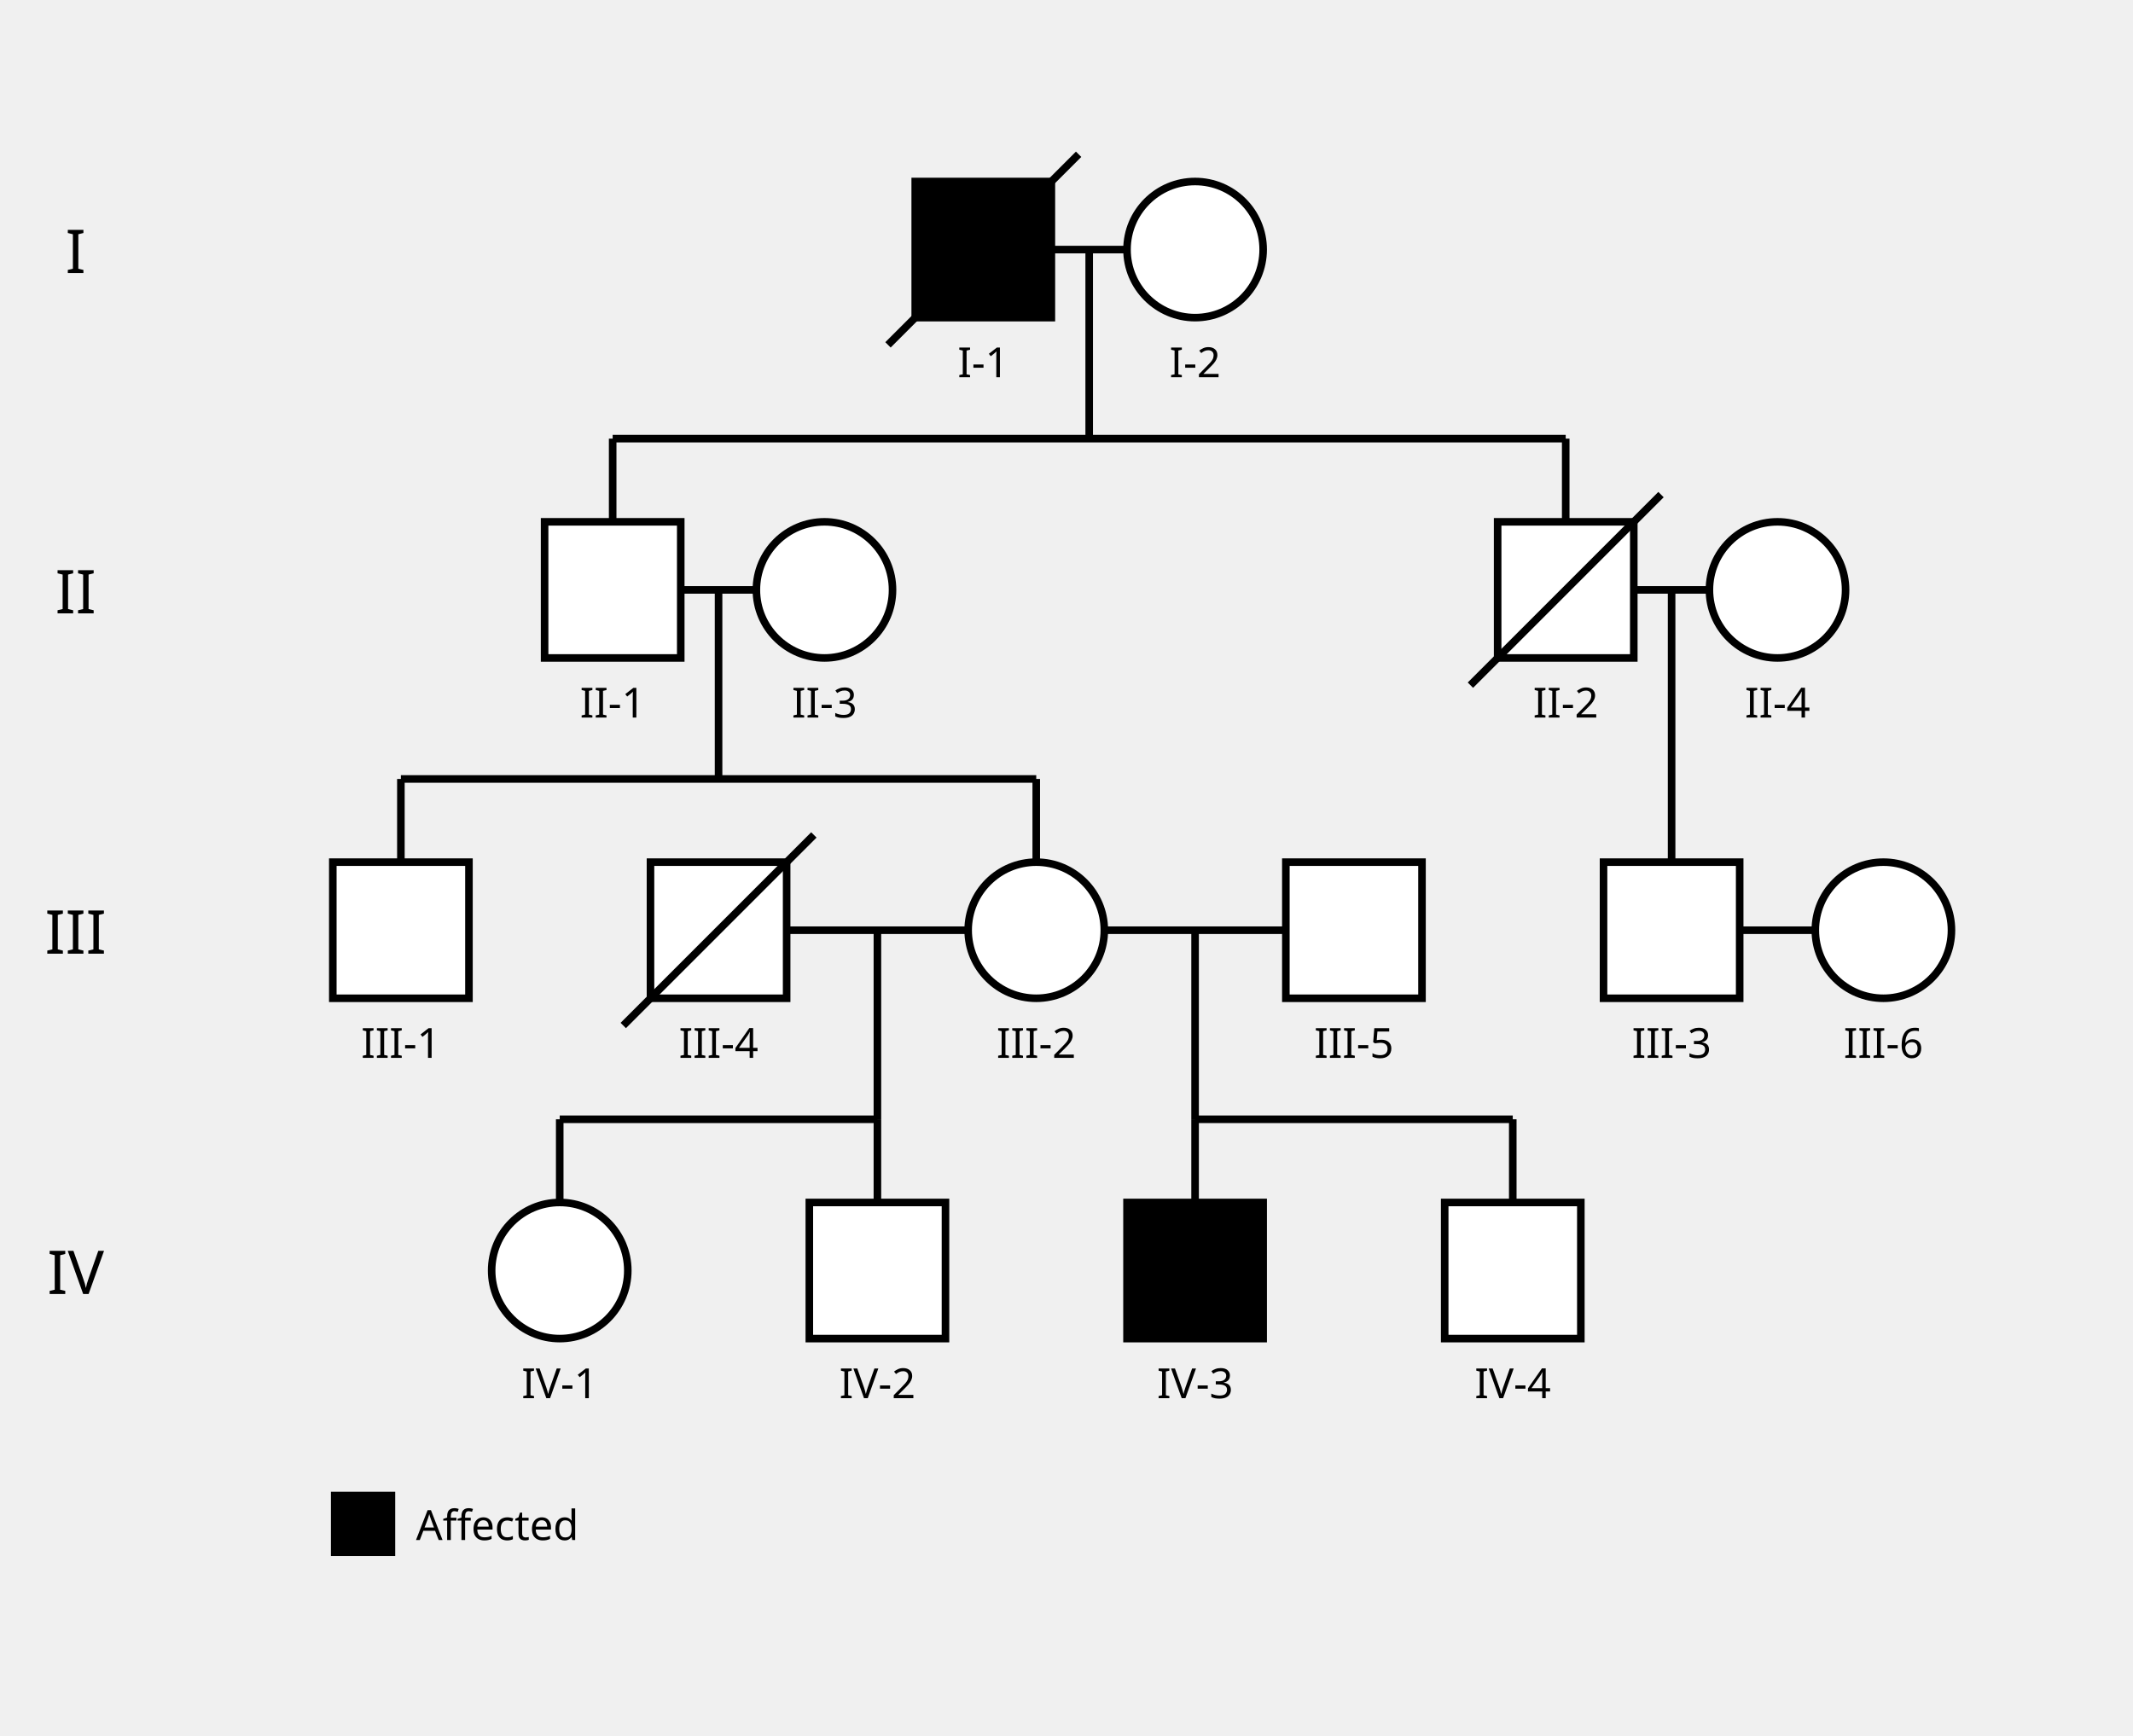
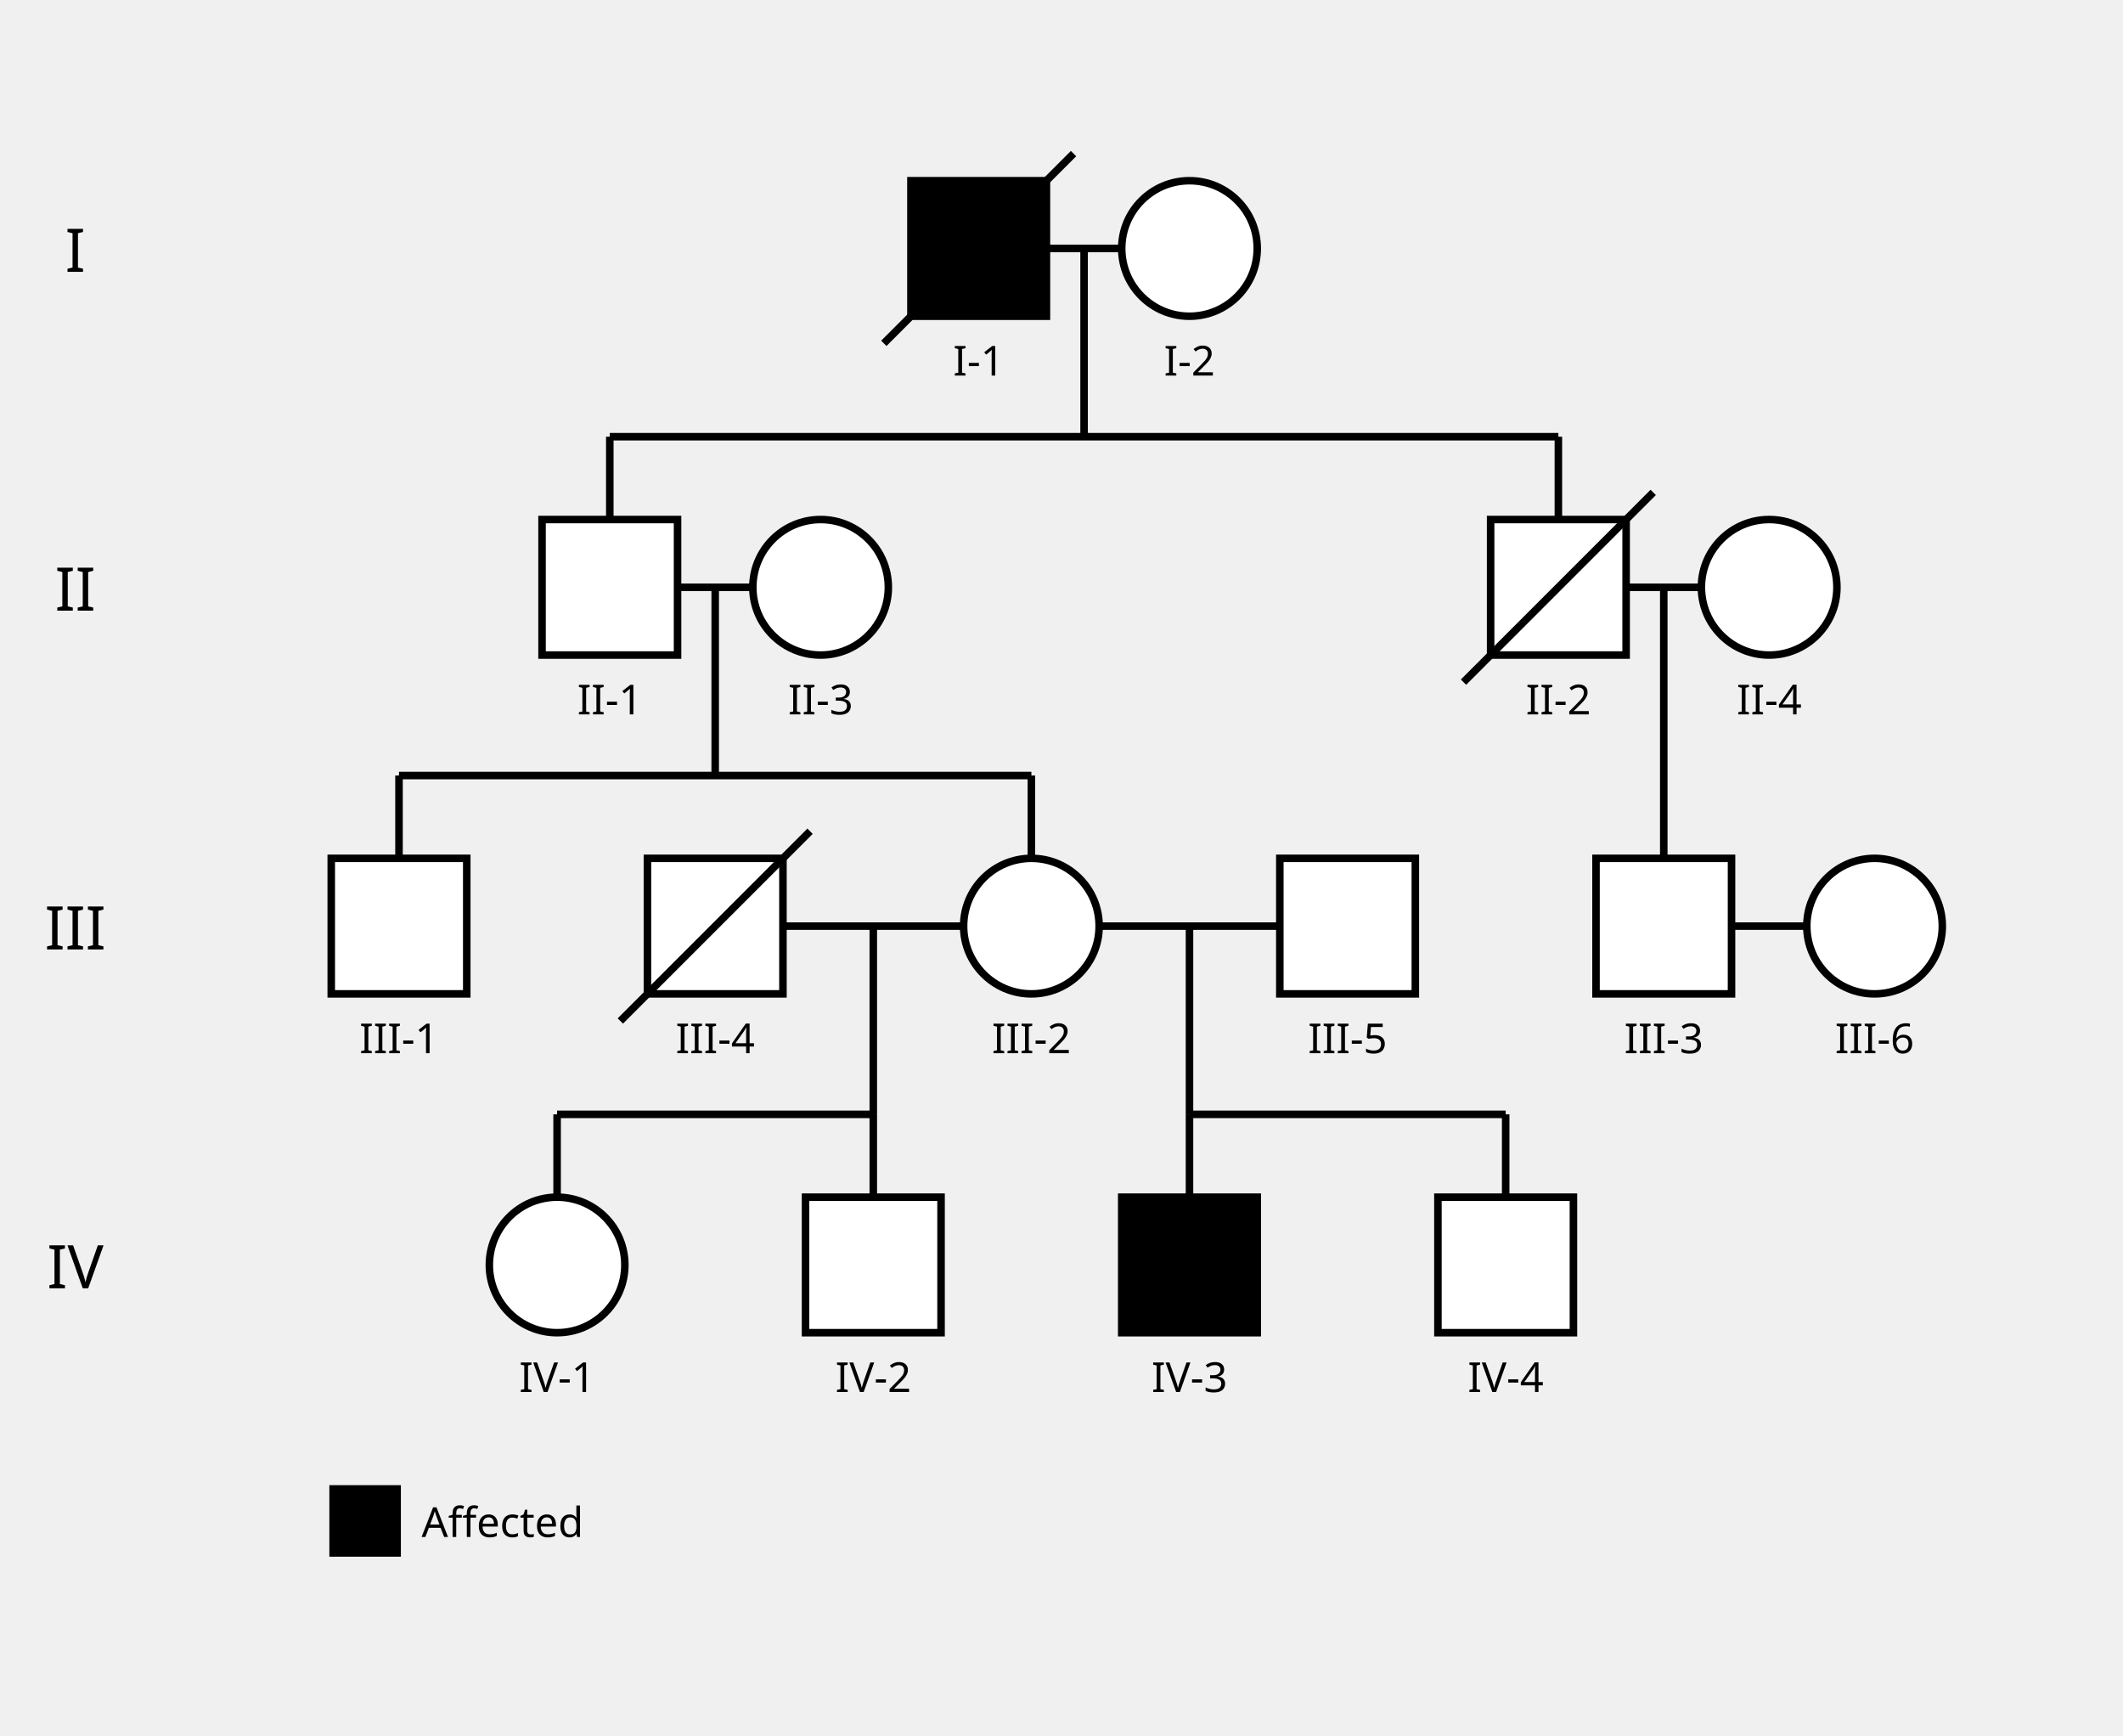
- <svg xmlns="http://www.w3.org/2000/svg" width="564" height="459" viewBox="0 0 564 459" class="pedigree" data-title="A hinge's family its parents cannot centre over: the drop still meets the sib bar" data-conditions="[&quot;&quot;]">
+ <svg xmlns="http://www.w3.org/2000/svg" width="564" height="461" viewBox="0 0 564 461" class="pedigree" data-title="A hinge's family its parents cannot centre over: the drop still meets the sib bar" data-conditions="[&quot;&quot;]">
  <defs>
    <pattern id="fill-affected-0" class="fill-pattern" data-condition="0" data-status="affected" width="8" height="8" patternUnits="userSpaceOnUse">
      <rect width="8" height="8" fill="#000000" />
    </pattern>
  </defs>
  <g class="generation" data-generation="1">
    <text x="20" y="66" font-family="sans-serif" font-size="16" fill="#000000" text-anchor="middle" dominant-baseline="central">I</text>
  </g>
  <g class="generation" data-generation="2">
    <text x="20" y="156" font-family="sans-serif" font-size="16" fill="#000000" text-anchor="middle" dominant-baseline="central">II</text>
  </g>
  <g class="generation" data-generation="3">
    <text x="20" y="246" font-family="sans-serif" font-size="16" fill="#000000" text-anchor="middle" dominant-baseline="central">III</text>
  </g>
  <g class="generation" data-generation="4">
    <text x="20" y="336" font-family="sans-serif" font-size="16" fill="#000000" text-anchor="middle" dominant-baseline="central">IV</text>
  </g>
  <g class="mating" data-partners="I-1 I-2">
    <line x1="278" y1="66" x2="298" y2="66" stroke="#000000" stroke-width="2" />
    <line class="hit" x1="278" y1="66" x2="298" y2="66" stroke="none" stroke-width="12" pointer-events="stroke" />
  </g>
  <g class="mating" data-partners="II-1 II-3">
    <line x1="180" y1="156" x2="200" y2="156" stroke="#000000" stroke-width="2" />
    <line class="hit" x1="180" y1="156" x2="200" y2="156" stroke="none" stroke-width="12" pointer-events="stroke" />
  </g>
  <g class="mating" data-partners="II-2 II-4">
    <line x1="432" y1="156" x2="452" y2="156" stroke="#000000" stroke-width="2" />
    <line class="hit" x1="432" y1="156" x2="452" y2="156" stroke="none" stroke-width="12" pointer-events="stroke" />
  </g>
  <g class="mating" data-partners="III-4 III-2">
    <line x1="208" y1="246" x2="256" y2="246" stroke="#000000" stroke-width="2" />
    <line class="hit" x1="208" y1="246" x2="256" y2="246" stroke="none" stroke-width="12" pointer-events="stroke" />
  </g>
  <g class="mating" data-partners="III-2 III-5">
    <line x1="292" y1="246" x2="340" y2="246" stroke="#000000" stroke-width="2" />
    <line class="hit" x1="292" y1="246" x2="340" y2="246" stroke="none" stroke-width="12" pointer-events="stroke" />
  </g>
  <g class="mating" data-partners="III-3 III-6">
    <line x1="460" y1="246" x2="480" y2="246" stroke="#000000" stroke-width="2" />
    <line class="hit" x1="460" y1="246" x2="480" y2="246" stroke="none" stroke-width="12" pointer-events="stroke" />
  </g>
  <g class="sibship" data-parents="I-1 I-2" data-children="II-1 II-2">
    <line x1="288" y1="66" x2="288" y2="116" stroke="#000000" stroke-width="2" />
    <line x1="162" y1="116" x2="414" y2="116" stroke="#000000" stroke-width="2" />
    <line x1="162" y1="116" x2="162" y2="138" stroke="#000000" stroke-width="2" />
    <line x1="414" y1="116" x2="414" y2="138" stroke="#000000" stroke-width="2" />
  </g>
  <g class="sibship" data-parents="II-1 II-3" data-children="III-1 III-2">
    <line x1="190" y1="156" x2="190" y2="206" stroke="#000000" stroke-width="2" />
    <line x1="106" y1="206" x2="274" y2="206" stroke="#000000" stroke-width="2" />
    <line x1="106" y1="206" x2="106" y2="228" stroke="#000000" stroke-width="2" />
    <line x1="274" y1="206" x2="274" y2="228" stroke="#000000" stroke-width="2" />
  </g>
  <g class="sibship" data-parents="II-2 II-4" data-children="III-3">
    <line x1="442" y1="156" x2="442" y2="228" stroke="#000000" stroke-width="2" />
  </g>
  <g class="sibship" data-parents="III-4 III-2" data-children="IV-1 IV-2">
    <line x1="232" y1="246" x2="232" y2="296" stroke="#000000" stroke-width="2" />
    <line x1="148" y1="296" x2="232" y2="296" stroke="#000000" stroke-width="2" />
    <line x1="148" y1="296" x2="148" y2="318" stroke="#000000" stroke-width="2" />
    <line x1="232" y1="296" x2="232" y2="318" stroke="#000000" stroke-width="2" />
  </g>
  <g class="sibship" data-parents="III-2 III-5" data-children="IV-3 IV-4">
    <line x1="316" y1="246" x2="316" y2="296" stroke="#000000" stroke-width="2" />
    <line x1="316" y1="296" x2="400" y2="296" stroke="#000000" stroke-width="2" />
    <line x1="316" y1="296" x2="316" y2="318" stroke="#000000" stroke-width="2" />
    <line x1="400" y1="296" x2="400" y2="318" stroke="#000000" stroke-width="2" />
  </g>
  <g id="ind-I-1" class="individual affected deceased" data-position="I-1" data-generation="1" data-index="1" data-gender="man" data-condition-0="affected">
    <rect class="backing" x="242" y="48" width="36" height="36" fill="#ffffff" />
-     <rect class="fill" data-condition="0" data-status="affected" x="242" y="48" width="36" height="36" fill="url(#fill-affected-0)" />
+     <rect class="fill" data-condition="0" data-status="affected" transform="translate(260 66)" x="-18" y="-18" width="36" height="36" fill="url(#fill-affected-0)" />
    <rect class="symbol" x="242" y="48" width="36" height="36" fill="none" stroke="#000000" stroke-width="2" />
    <line class="mark deceased" x1="234.8" y1="91.2" x2="285.2" y2="40.8" stroke="#000000" stroke-width="2" />
    <text class="label" x="260" y="95.5" font-family="sans-serif" font-size="11" fill="#000000" text-anchor="middle" dominant-baseline="central">I-1</text>
    <rect class="hit" x="242" y="48" width="36" height="53" fill="none" pointer-events="all" />
  </g>
  <g id="ind-I-2" class="individual" data-position="I-2" data-generation="1" data-index="2" data-gender="woman">
    <circle class="backing" cx="316" cy="66" r="18" fill="#ffffff" />
    <circle class="symbol" cx="316" cy="66" r="18" fill="none" stroke="#000000" stroke-width="2" />
    <text class="label" x="316" y="95.5" font-family="sans-serif" font-size="11" fill="#000000" text-anchor="middle" dominant-baseline="central">I-2</text>
    <rect class="hit" x="298" y="48" width="36" height="53" fill="none" pointer-events="all" />
  </g>
  <g id="ind-II-1" class="individual" data-position="II-1" data-generation="2" data-index="1" data-gender="man">
    <rect class="backing" x="144" y="138" width="36" height="36" fill="#ffffff" />
    <rect class="symbol" x="144" y="138" width="36" height="36" fill="none" stroke="#000000" stroke-width="2" />
    <text class="label" x="162" y="185.5" font-family="sans-serif" font-size="11" fill="#000000" text-anchor="middle" dominant-baseline="central">II-1</text>
    <rect class="hit" x="144" y="138" width="36" height="53" fill="none" pointer-events="all" />
  </g>
  <g id="ind-II-3" class="individual" data-position="II-3" data-generation="2" data-index="3" data-gender="woman">
    <circle class="backing" cx="218" cy="156" r="18" fill="#ffffff" />
    <circle class="symbol" cx="218" cy="156" r="18" fill="none" stroke="#000000" stroke-width="2" />
    <text class="label" x="218" y="185.5" font-family="sans-serif" font-size="11" fill="#000000" text-anchor="middle" dominant-baseline="central">II-3</text>
    <rect class="hit" x="200" y="138" width="36" height="53" fill="none" pointer-events="all" />
  </g>
  <g id="ind-II-2" class="individual deceased" data-position="II-2" data-generation="2" data-index="2" data-gender="man">
    <rect class="backing" x="396" y="138" width="36" height="36" fill="#ffffff" />
    <rect class="symbol" x="396" y="138" width="36" height="36" fill="none" stroke="#000000" stroke-width="2" />
    <line class="mark deceased" x1="388.8" y1="181.2" x2="439.2" y2="130.8" stroke="#000000" stroke-width="2" />
    <text class="label" x="414" y="185.5" font-family="sans-serif" font-size="11" fill="#000000" text-anchor="middle" dominant-baseline="central">II-2</text>
    <rect class="hit" x="396" y="138" width="36" height="53" fill="none" pointer-events="all" />
  </g>
  <g id="ind-II-4" class="individual" data-position="II-4" data-generation="2" data-index="4" data-gender="woman">
    <circle class="backing" cx="470" cy="156" r="18" fill="#ffffff" />
    <circle class="symbol" cx="470" cy="156" r="18" fill="none" stroke="#000000" stroke-width="2" />
    <text class="label" x="470" y="185.5" font-family="sans-serif" font-size="11" fill="#000000" text-anchor="middle" dominant-baseline="central">II-4</text>
    <rect class="hit" x="452" y="138" width="36" height="53" fill="none" pointer-events="all" />
  </g>
  <g id="ind-III-1" class="individual" data-position="III-1" data-generation="3" data-index="1" data-gender="man">
    <rect class="backing" x="88" y="228" width="36" height="36" fill="#ffffff" />
    <rect class="symbol" x="88" y="228" width="36" height="36" fill="none" stroke="#000000" stroke-width="2" />
    <text class="label" x="106" y="275.5" font-family="sans-serif" font-size="11" fill="#000000" text-anchor="middle" dominant-baseline="central">III-1</text>
    <rect class="hit" x="88" y="228" width="36" height="53" fill="none" pointer-events="all" />
  </g>
  <g id="ind-III-4" class="individual deceased" data-position="III-4" data-generation="3" data-index="4" data-gender="man">
    <rect class="backing" x="172" y="228" width="36" height="36" fill="#ffffff" />
    <rect class="symbol" x="172" y="228" width="36" height="36" fill="none" stroke="#000000" stroke-width="2" />
    <line class="mark deceased" x1="164.8" y1="271.2" x2="215.2" y2="220.8" stroke="#000000" stroke-width="2" />
    <text class="label" x="190" y="275.5" font-family="sans-serif" font-size="11" fill="#000000" text-anchor="middle" dominant-baseline="central">III-4</text>
    <rect class="hit" x="172" y="228" width="36" height="53" fill="none" pointer-events="all" />
  </g>
  <g id="ind-III-2" class="individual" data-position="III-2" data-generation="3" data-index="2" data-gender="woman">
    <circle class="backing" cx="274" cy="246" r="18" fill="#ffffff" />
    <circle class="symbol" cx="274" cy="246" r="18" fill="none" stroke="#000000" stroke-width="2" />
    <text class="label" x="274" y="275.5" font-family="sans-serif" font-size="11" fill="#000000" text-anchor="middle" dominant-baseline="central">III-2</text>
    <rect class="hit" x="256" y="228" width="36" height="53" fill="none" pointer-events="all" />
  </g>
  <g id="ind-III-5" class="individual" data-position="III-5" data-generation="3" data-index="5" data-gender="man">
    <rect class="backing" x="340" y="228" width="36" height="36" fill="#ffffff" />
    <rect class="symbol" x="340" y="228" width="36" height="36" fill="none" stroke="#000000" stroke-width="2" />
    <text class="label" x="358" y="275.5" font-family="sans-serif" font-size="11" fill="#000000" text-anchor="middle" dominant-baseline="central">III-5</text>
    <rect class="hit" x="340" y="228" width="36" height="53" fill="none" pointer-events="all" />
  </g>
  <g id="ind-III-3" class="individual" data-position="III-3" data-generation="3" data-index="3" data-gender="man">
    <rect class="backing" x="424" y="228" width="36" height="36" fill="#ffffff" />
    <rect class="symbol" x="424" y="228" width="36" height="36" fill="none" stroke="#000000" stroke-width="2" />
    <text class="label" x="442" y="275.5" font-family="sans-serif" font-size="11" fill="#000000" text-anchor="middle" dominant-baseline="central">III-3</text>
    <rect class="hit" x="424" y="228" width="36" height="53" fill="none" pointer-events="all" />
  </g>
  <g id="ind-III-6" class="individual" data-position="III-6" data-generation="3" data-index="6" data-gender="woman">
    <circle class="backing" cx="498" cy="246" r="18" fill="#ffffff" />
    <circle class="symbol" cx="498" cy="246" r="18" fill="none" stroke="#000000" stroke-width="2" />
    <text class="label" x="498" y="275.5" font-family="sans-serif" font-size="11" fill="#000000" text-anchor="middle" dominant-baseline="central">III-6</text>
    <rect class="hit" x="480" y="228" width="36" height="53" fill="none" pointer-events="all" />
  </g>
  <g id="ind-IV-1" class="individual" data-position="IV-1" data-generation="4" data-index="1" data-gender="woman">
    <circle class="backing" cx="148" cy="336" r="18" fill="#ffffff" />
    <circle class="symbol" cx="148" cy="336" r="18" fill="none" stroke="#000000" stroke-width="2" />
    <text class="label" x="148" y="365.5" font-family="sans-serif" font-size="11" fill="#000000" text-anchor="middle" dominant-baseline="central">IV-1</text>
    <rect class="hit" x="130" y="318" width="36" height="53" fill="none" pointer-events="all" />
  </g>
  <g id="ind-IV-2" class="individual" data-position="IV-2" data-generation="4" data-index="2" data-gender="man">
    <rect class="backing" x="214" y="318" width="36" height="36" fill="#ffffff" />
    <rect class="symbol" x="214" y="318" width="36" height="36" fill="none" stroke="#000000" stroke-width="2" />
    <text class="label" x="232" y="365.5" font-family="sans-serif" font-size="11" fill="#000000" text-anchor="middle" dominant-baseline="central">IV-2</text>
    <rect class="hit" x="214" y="318" width="36" height="53" fill="none" pointer-events="all" />
  </g>
  <g id="ind-IV-3" class="individual affected" data-position="IV-3" data-generation="4" data-index="3" data-gender="man" data-condition-0="affected">
    <rect class="backing" x="298" y="318" width="36" height="36" fill="#ffffff" />
-     <rect class="fill" data-condition="0" data-status="affected" x="298" y="318" width="36" height="36" fill="url(#fill-affected-0)" />
+     <rect class="fill" data-condition="0" data-status="affected" transform="translate(316 336)" x="-18" y="-18" width="36" height="36" fill="url(#fill-affected-0)" />
    <rect class="symbol" x="298" y="318" width="36" height="36" fill="none" stroke="#000000" stroke-width="2" />
    <text class="label" x="316" y="365.5" font-family="sans-serif" font-size="11" fill="#000000" text-anchor="middle" dominant-baseline="central">IV-3</text>
    <rect class="hit" x="298" y="318" width="36" height="53" fill="none" pointer-events="all" />
  </g>
  <g id="ind-IV-4" class="individual" data-position="IV-4" data-generation="4" data-index="4" data-gender="man">
    <rect class="backing" x="382" y="318" width="36" height="36" fill="#ffffff" />
    <rect class="symbol" x="382" y="318" width="36" height="36" fill="none" stroke="#000000" stroke-width="2" />
    <text class="label" x="400" y="365.5" font-family="sans-serif" font-size="11" fill="#000000" text-anchor="middle" dominant-baseline="central">IV-4</text>
    <rect class="hit" x="382" y="318" width="36" height="53" fill="none" pointer-events="all" />
  </g>
  <g id="key" class="key">
    <g id="key-affected-0" class="key-entry" data-condition="0" data-status="affected">
-       <rect class="swatch" x="88" y="395" width="16" height="16" fill="url(#fill-affected-0)" stroke="#000000" stroke-width="1" />
-       <text class="key-label" x="110" y="403" font-family="sans-serif" font-size="11" fill="#000000" text-anchor="start" dominant-baseline="central">Affected</text>
+       <rect class="swatch" x="0" y="0" width="18" height="18" transform="translate(88 395)" fill="url(#fill-affected-0)" stroke="#000000" stroke-width="1" />
+       <text class="key-label" x="112" y="404" font-family="sans-serif" font-size="11" fill="#000000" text-anchor="start" dominant-baseline="central">Affected</text>
    </g>
  </g>
</svg>
